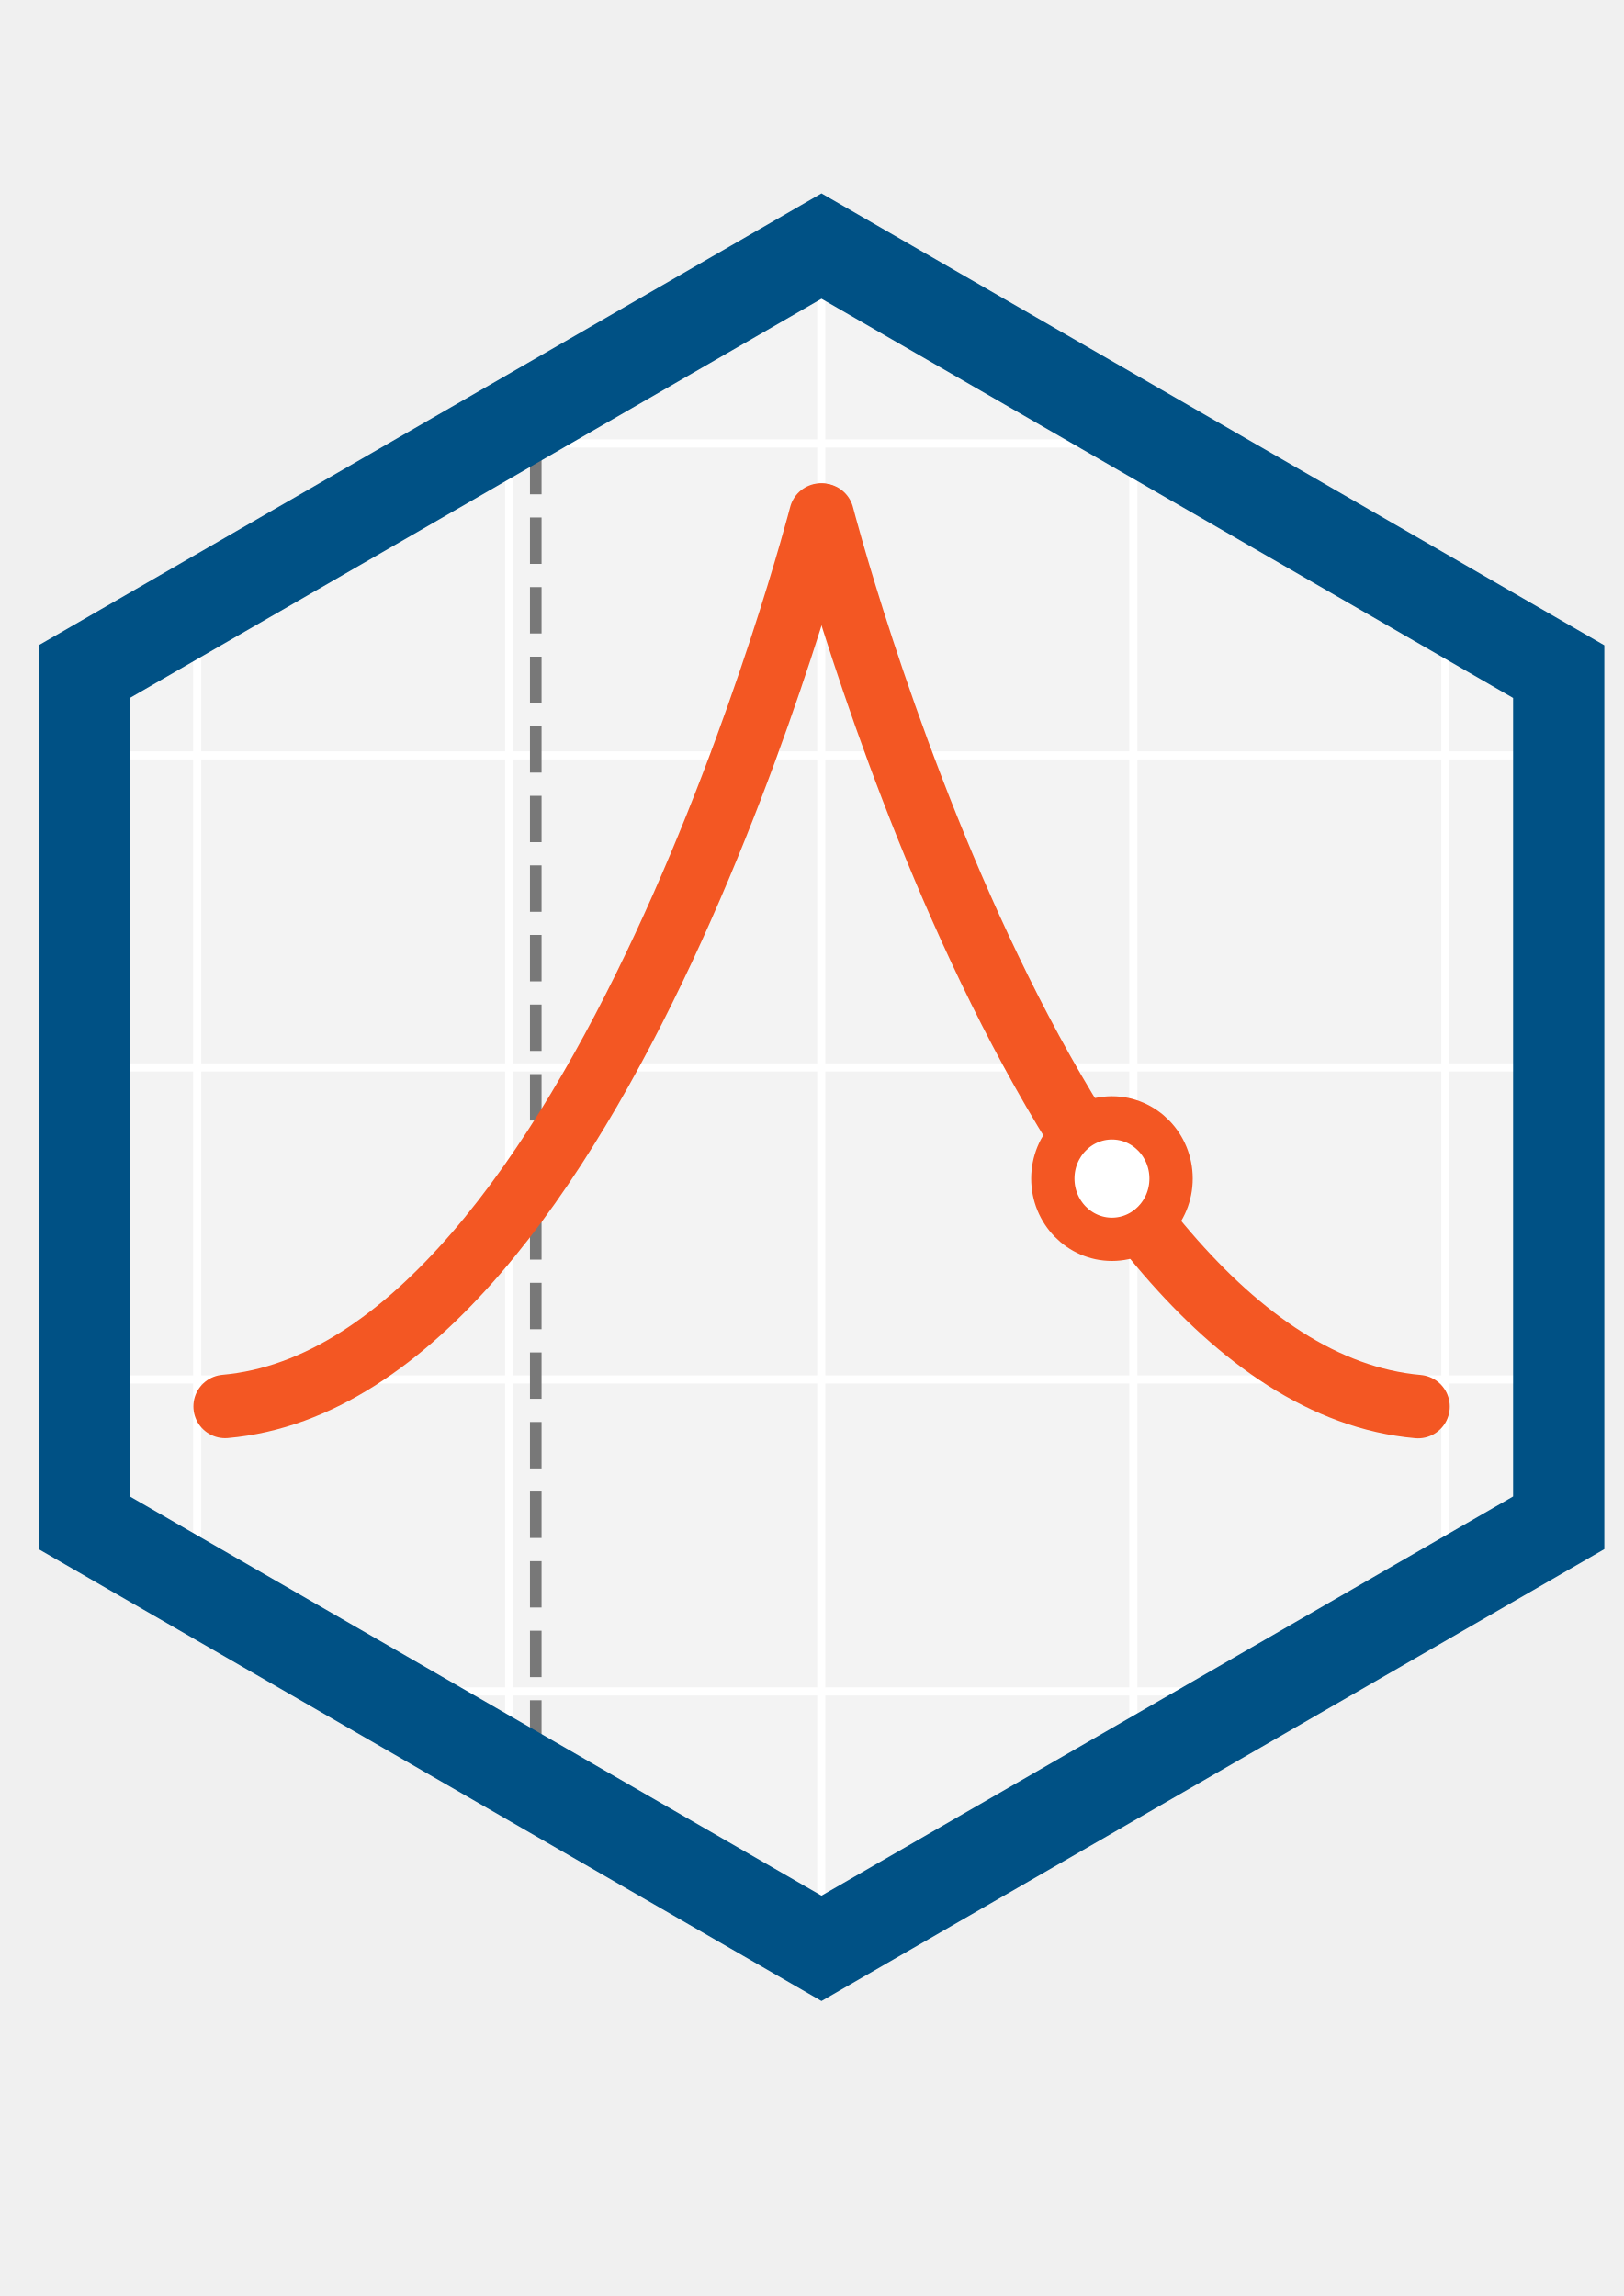
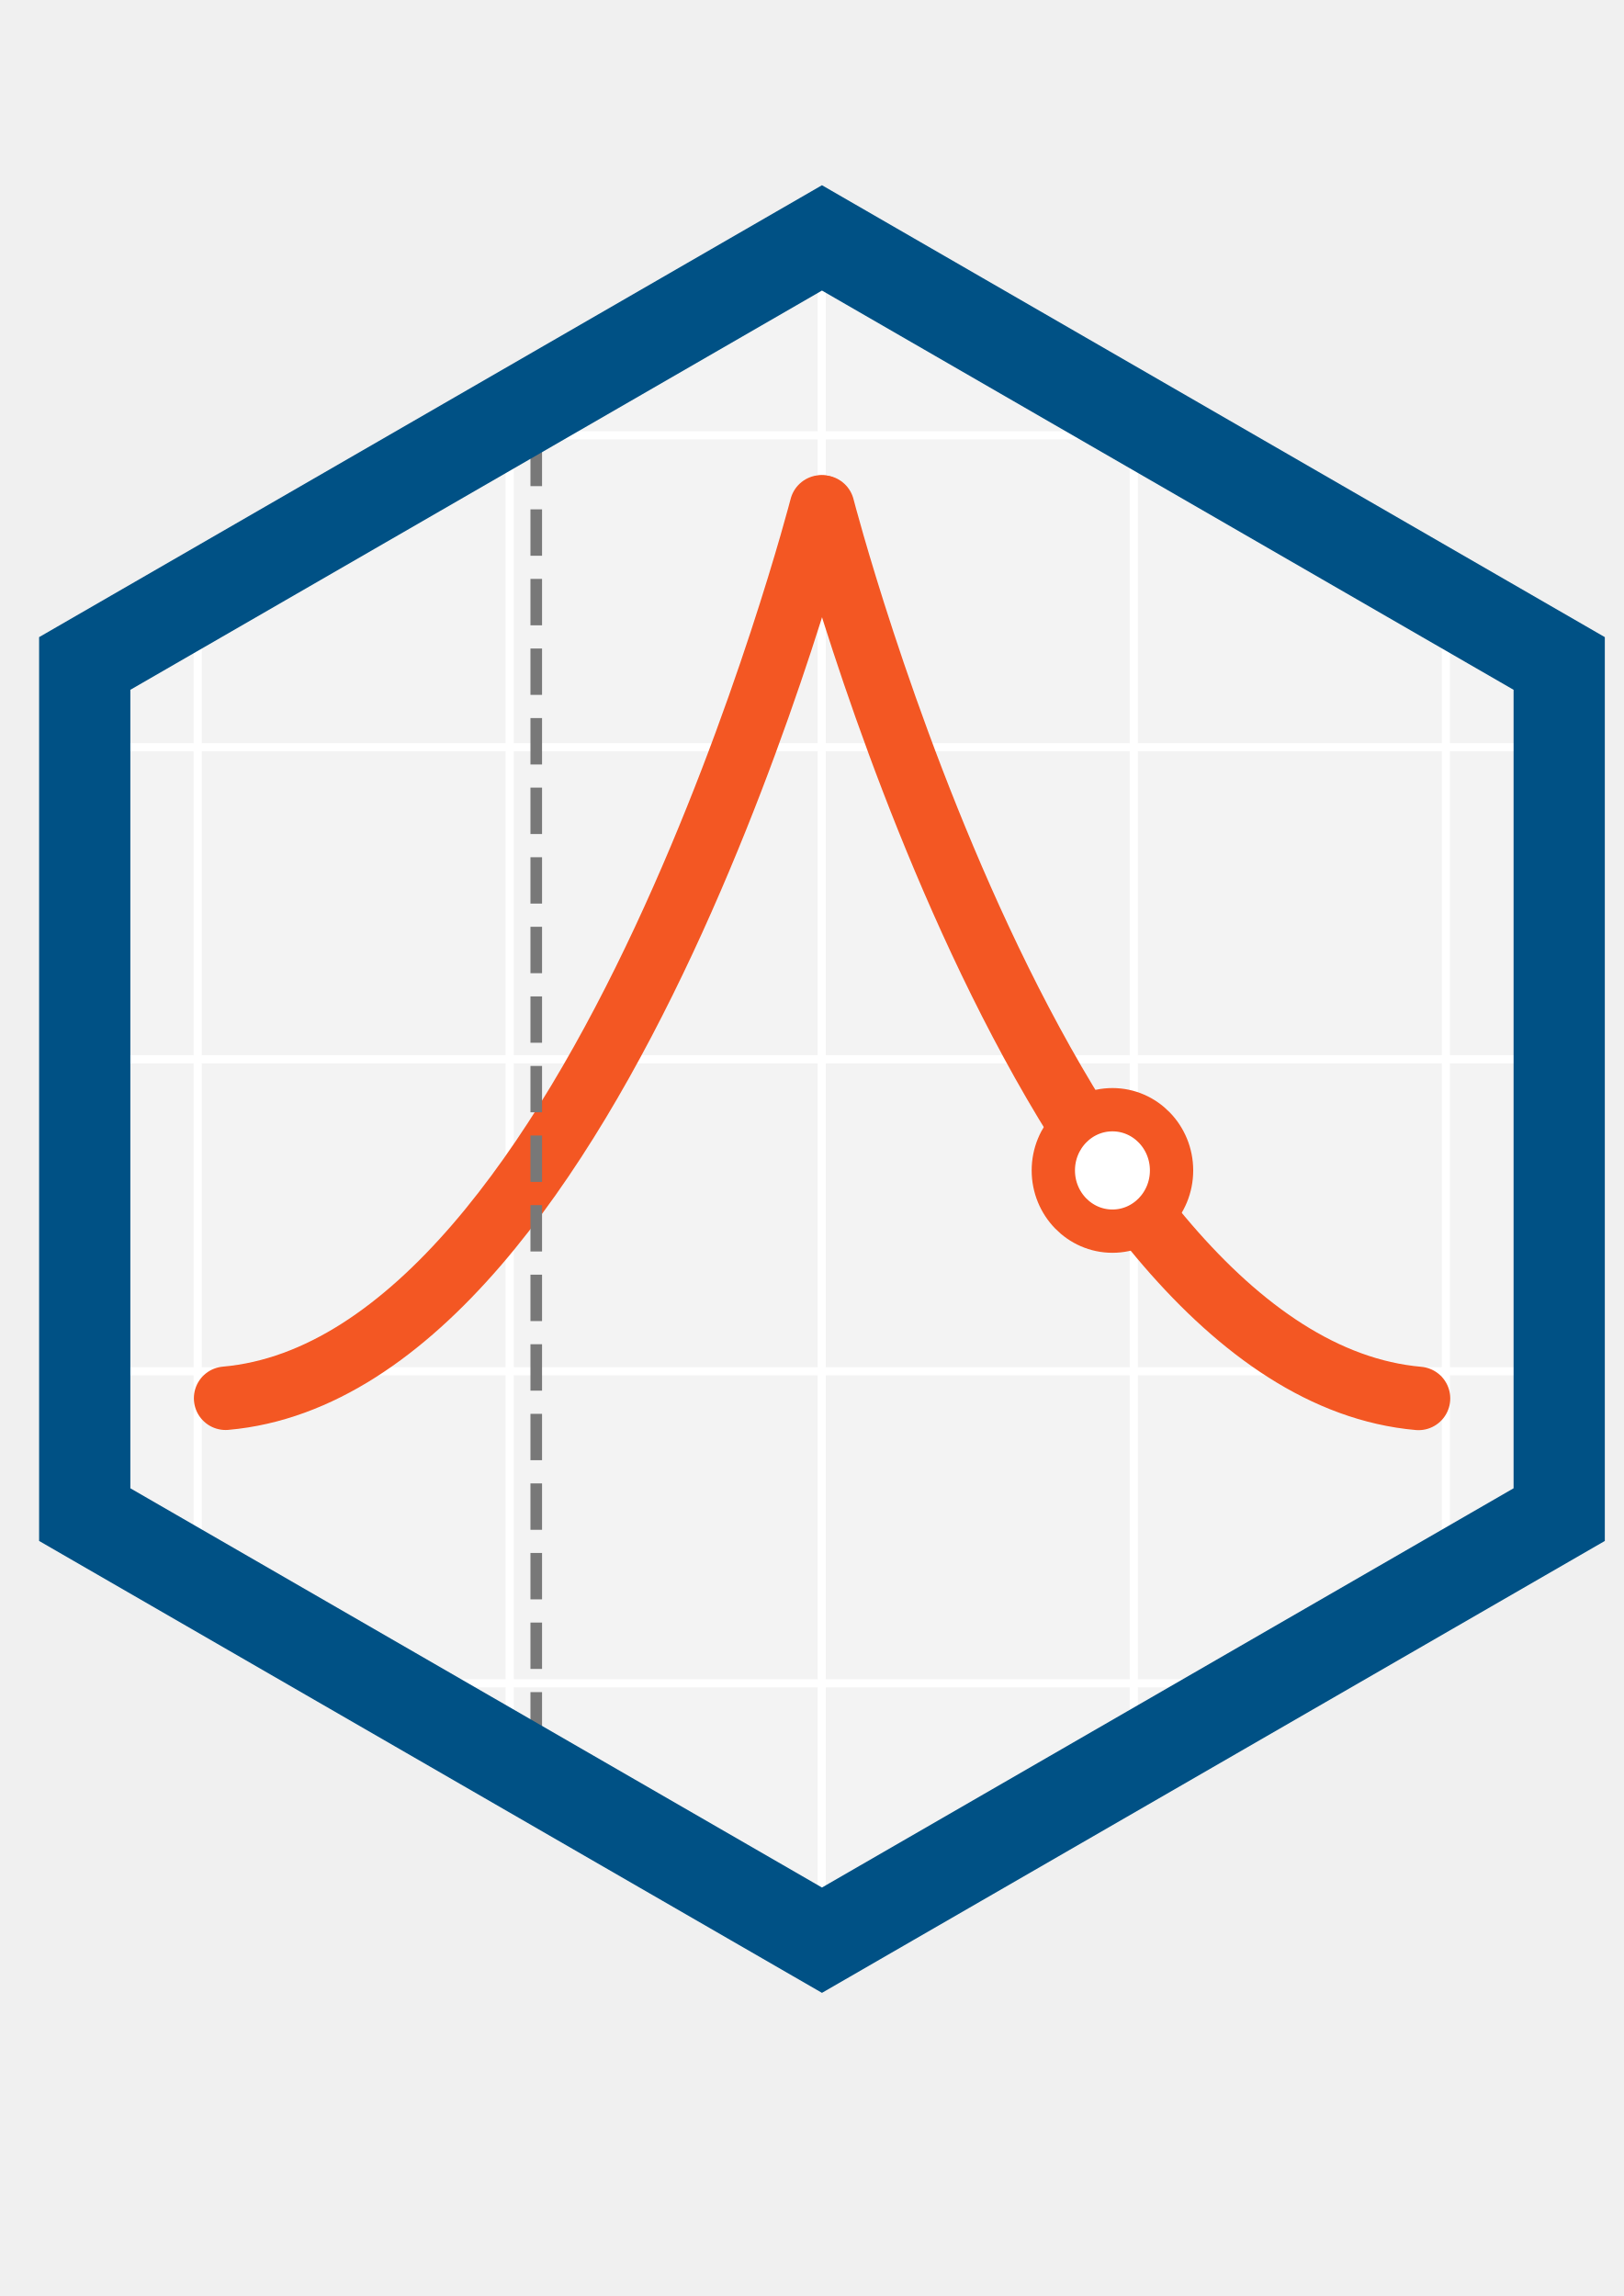
<svg xmlns="http://www.w3.org/2000/svg" width="210mm" height="297mm" viewBox="0 0 210 297" version="1.1" id="svg8">
  <defs id="defs2" />
  <g id="layer1">
-     <g id="g986">
-       <path transform="matrix(1.192449,0,0,1.192569,-3.199036,-15.55182)" d="m 91.772,218.692 -75.016,-43.311 -3e-6,-86.621 75.016,-43.311 75.016,43.311 10e-6,86.621 z" id="path5925" style="opacity:1;fill:#f3f3f3;fill-opacity:1;stroke:none;stroke-width:0.5;stroke-linecap:round;stroke-linejoin:round;stroke-miterlimit:4;stroke-dasharray:none;stroke-dashoffset:0;stroke-opacity:1" />
-       <g style="fill:none;stroke:#ffffff;stroke-opacity:1" transform="matrix(9.152029,0,0,9.152029,-14.85515,17.00374)" id="g6258">
+     <g id="g943">
+       <path transform="matrix(1.192449,0,0,1.192569,-3.136684,-16.60802)" d="m 91.772,218.692 -75.016,-43.311 -3e-6,-86.621 75.016,-43.311 75.016,43.311 10e-6,86.621 z" id="path5925" style="opacity:1;fill:#f3f3f3;fill-opacity:1;stroke:none;stroke-width:0.5;stroke-linecap:round;stroke-linejoin:round;stroke-miterlimit:4;stroke-dasharray:none;stroke-dashoffset:0;stroke-opacity:1" />
+       <g style="fill:none;stroke:#ffffff;stroke-opacity:1" transform="matrix(9.152029,0,0,9.152029,-14.7928,15.94754)" id="g6258">
        <g style="fill:none;stroke:#ffffff;stroke-opacity:1" id="g6228" />
        <g style="fill:none;stroke:#ffffff;stroke-opacity:1" id="g6230" />
        <g style="stroke-width:0.115;stroke-miterlimit:4;stroke-dasharray:none" id="g6351">
          <path d="M 4.41,6.422 V 20.731" style="fill:none;stroke:#ffffff;stroke-width:0.115;stroke-miterlimit:4;stroke-dasharray:none;stroke-opacity:1" id="path6232" />
          <path d="M 8.819,4.126 V 23.514" style="fill:none;stroke:#ffffff;stroke-width:0.115;stroke-miterlimit:4;stroke-dasharray:none;stroke-opacity:1" id="path6234" />
          <path d="M 13.229,1.817 V 25.745" style="fill:none;stroke:#ffffff;stroke-width:0.115;stroke-miterlimit:4;stroke-dasharray:none;stroke-opacity:1" id="path6236" />
          <path d="M 17.639,4.088 V 23.265" style="fill:none;stroke:#ffffff;stroke-width:0.115;stroke-miterlimit:4;stroke-dasharray:none;stroke-opacity:1" id="path6238" />
          <path d="M 22.049,6.727 V 20.963" style="fill:none;stroke:#ffffff;stroke-width:0.115;stroke-miterlimit:4;stroke-dasharray:none;stroke-opacity:1" id="path6240" />
          <path d="m 8.441,4.41 h 9.65" style="fill:none;stroke:#ffffff;stroke-width:0.115;stroke-miterlimit:4;stroke-dasharray:none;stroke-opacity:1" id="path6244" />
          <path d="M 2.738,8.819 H 23.657" style="fill:none;stroke:#ffffff;stroke-width:0.115;stroke-miterlimit:4;stroke-dasharray:none;stroke-opacity:1" id="path6246" />
          <path d="M 2.902,13.229 H 23.657" style="fill:none;stroke:#ffffff;stroke-width:0.115;stroke-miterlimit:4;stroke-dasharray:none;stroke-opacity:1" id="path6248" />
          <path d="M 2.713,17.639 H 23.728" style="fill:none;stroke:#ffffff;stroke-width:0.115;stroke-miterlimit:4;stroke-dasharray:none;stroke-opacity:1" id="path6250" />
          <path d="M 7.226,22.049 H 19.75" style="fill:none;stroke:#ffffff;stroke-width:0.115;stroke-miterlimit:4;stroke-dasharray:none;stroke-opacity:1" id="path6252" />
        </g>
      </g>
-       <path id="path871" d="m 69.292,57.942 c 0,173.42 0,175.38 0,175.38" style="fill:none;stroke:#787878;stroke-width:1.5;stroke-linecap:butt;stroke-linejoin:miter;stroke-miterlimit:4;stroke-dasharray:6, 3;stroke-dashoffset:0;stroke-opacity:1" />
-       <path d="m 106.246,252.03 -95.35,-55.05 -3e-6,-110.101 95.35,-55.05 95.35,55.05 0,110.101 z" id="path4892" style="opacity:1;fill:none;fill-opacity:1;stroke:#005185;stroke-width:11.8;stroke-linecap:round;stroke-miterlimit:4;stroke-dasharray:none;stroke-opacity:1" />
-       <g transform="translate(-0.026074,1.365348)" id="g5923">
-         <g id="g5098" transform="matrix(0.9775071,0,0,0.9775071,1.270525,0.3190037)">
-           <path id="path4705" d="m 107.337,66.431 c 0,0 -29.306,113.592 -78.824,117.961" style="fill:none;stroke:#f35723;stroke-width:8.4;stroke-linecap:round;stroke-linejoin:miter;stroke-miterlimit:4;stroke-dasharray:none;stroke-opacity:1" />
-           <path style="fill:none;stroke:#f35723;stroke-width:8.4;stroke-linecap:round;stroke-linejoin:miter;stroke-miterlimit:4;stroke-dasharray:none;stroke-opacity:1" d="m 107.523,66.452 c 0,0 29.306,113.592 78.824,117.961" id="path4878" />
-         </g>
-         <ellipse style="fill:#ffffff;fill-rule:evenodd;stroke:#f35723;stroke-width:5.6;stroke-miterlimit:4;stroke-dasharray:none;stroke-opacity:1" id="path5050" cx="143.839" cy="151.092" rx="7.646" ry="7.855" />
+       <g transform="matrix(0.9775071,0,0,0.9775071,1.306803,0.6281505)" id="g5098">
+         <path style="fill:none;stroke:#f35723;stroke-width:8.4;stroke-linecap:round;stroke-linejoin:miter;stroke-miterlimit:4;stroke-dasharray:none;stroke-opacity:1" d="m 107.337,66.431 c 0,0 -29.306,113.592 -78.824,117.961" id="path4705" />
+         <path id="path4878" d="m 107.523,66.452 c 0,0 29.306,113.592 78.824,117.961" style="fill:none;stroke:#f35723;stroke-width:8.4;stroke-linecap:round;stroke-linejoin:miter;stroke-miterlimit:4;stroke-dasharray:none;stroke-opacity:1" />
      </g>
+       <path id="path871" d="m 69.355,56.886 c 0,173.42 0,175.38 0,175.38" style="fill:none;stroke:#787878;stroke-width:1.5;stroke-linecap:butt;stroke-linejoin:miter;stroke-miterlimit:4;stroke-dasharray:6, 3;stroke-dashoffset:0;stroke-opacity:1" />
+       <ellipse ry="7.855" rx="7.646" cy="151.401" cx="143.876" id="path5050" style="fill:#ffffff;fill-rule:evenodd;stroke:#f35723;stroke-width:5.6;stroke-miterlimit:4;stroke-dasharray:none;stroke-opacity:1" />
+       <path d="m 106.308,250.974 -95.35,-55.05 -3e-6,-110.101 95.35,-55.05 95.35,55.05 0,110.101 z" id="path4892" style="opacity:1;fill:none;fill-opacity:1;stroke:#005185;stroke-width:11.8;stroke-linecap:round;stroke-miterlimit:4;stroke-dasharray:none;stroke-opacity:1" />
    </g>
  </g>
-   <style type="text/css" id="style4543">
+   <style id="style4543" type="text/css">
	.st0{fill:#FFFFFF;stroke:#D46C5B;stroke-width:5;stroke-miterlimit:10;}
	.st1{fill:#D46C5B;}
	.st2{fill:#D46C5B;stroke:#D46C5B;stroke-width:5;stroke-miterlimit:10;}
	.st3{fill:#444444;stroke:#444444;stroke-width:10;stroke-miterlimit:10;}
	.st4{fill:#444444;stroke:#444444;stroke-width:11;stroke-miterlimit:10;}
</style>
-   <style type="text/css" id="style4736">
+   <style id="style4736" type="text/css">
	.st0{fill:#FFFFFF;stroke:#D46C5B;stroke-width:5;stroke-miterlimit:10;}
	.st1{fill:#D46C5B;}
	.st2{fill:#D46C5B;stroke:#D46C5B;stroke-width:5;stroke-miterlimit:10;}
	.st3{fill:#444444;stroke:#444444;stroke-width:10;stroke-miterlimit:10;}
	.st4{fill:#444444;stroke:#444444;stroke-width:11;stroke-miterlimit:10;}
</style>
-   <style type="text/css" id="style4894">
+   <style id="style4894" type="text/css">
	.st0{fill:#FFFFFF;stroke:#D46C5B;stroke-width:5;stroke-miterlimit:10;}
	.st1{fill:#D46C5B;}
	.st2{fill:#D46C5B;stroke:#D46C5B;stroke-width:5;stroke-miterlimit:10;}
	.st3{fill:#444444;stroke:#444444;stroke-width:10;stroke-miterlimit:10;}
	.st4{fill:#444444;stroke:#444444;stroke-width:11;stroke-miterlimit:10;}
</style>
</svg>
